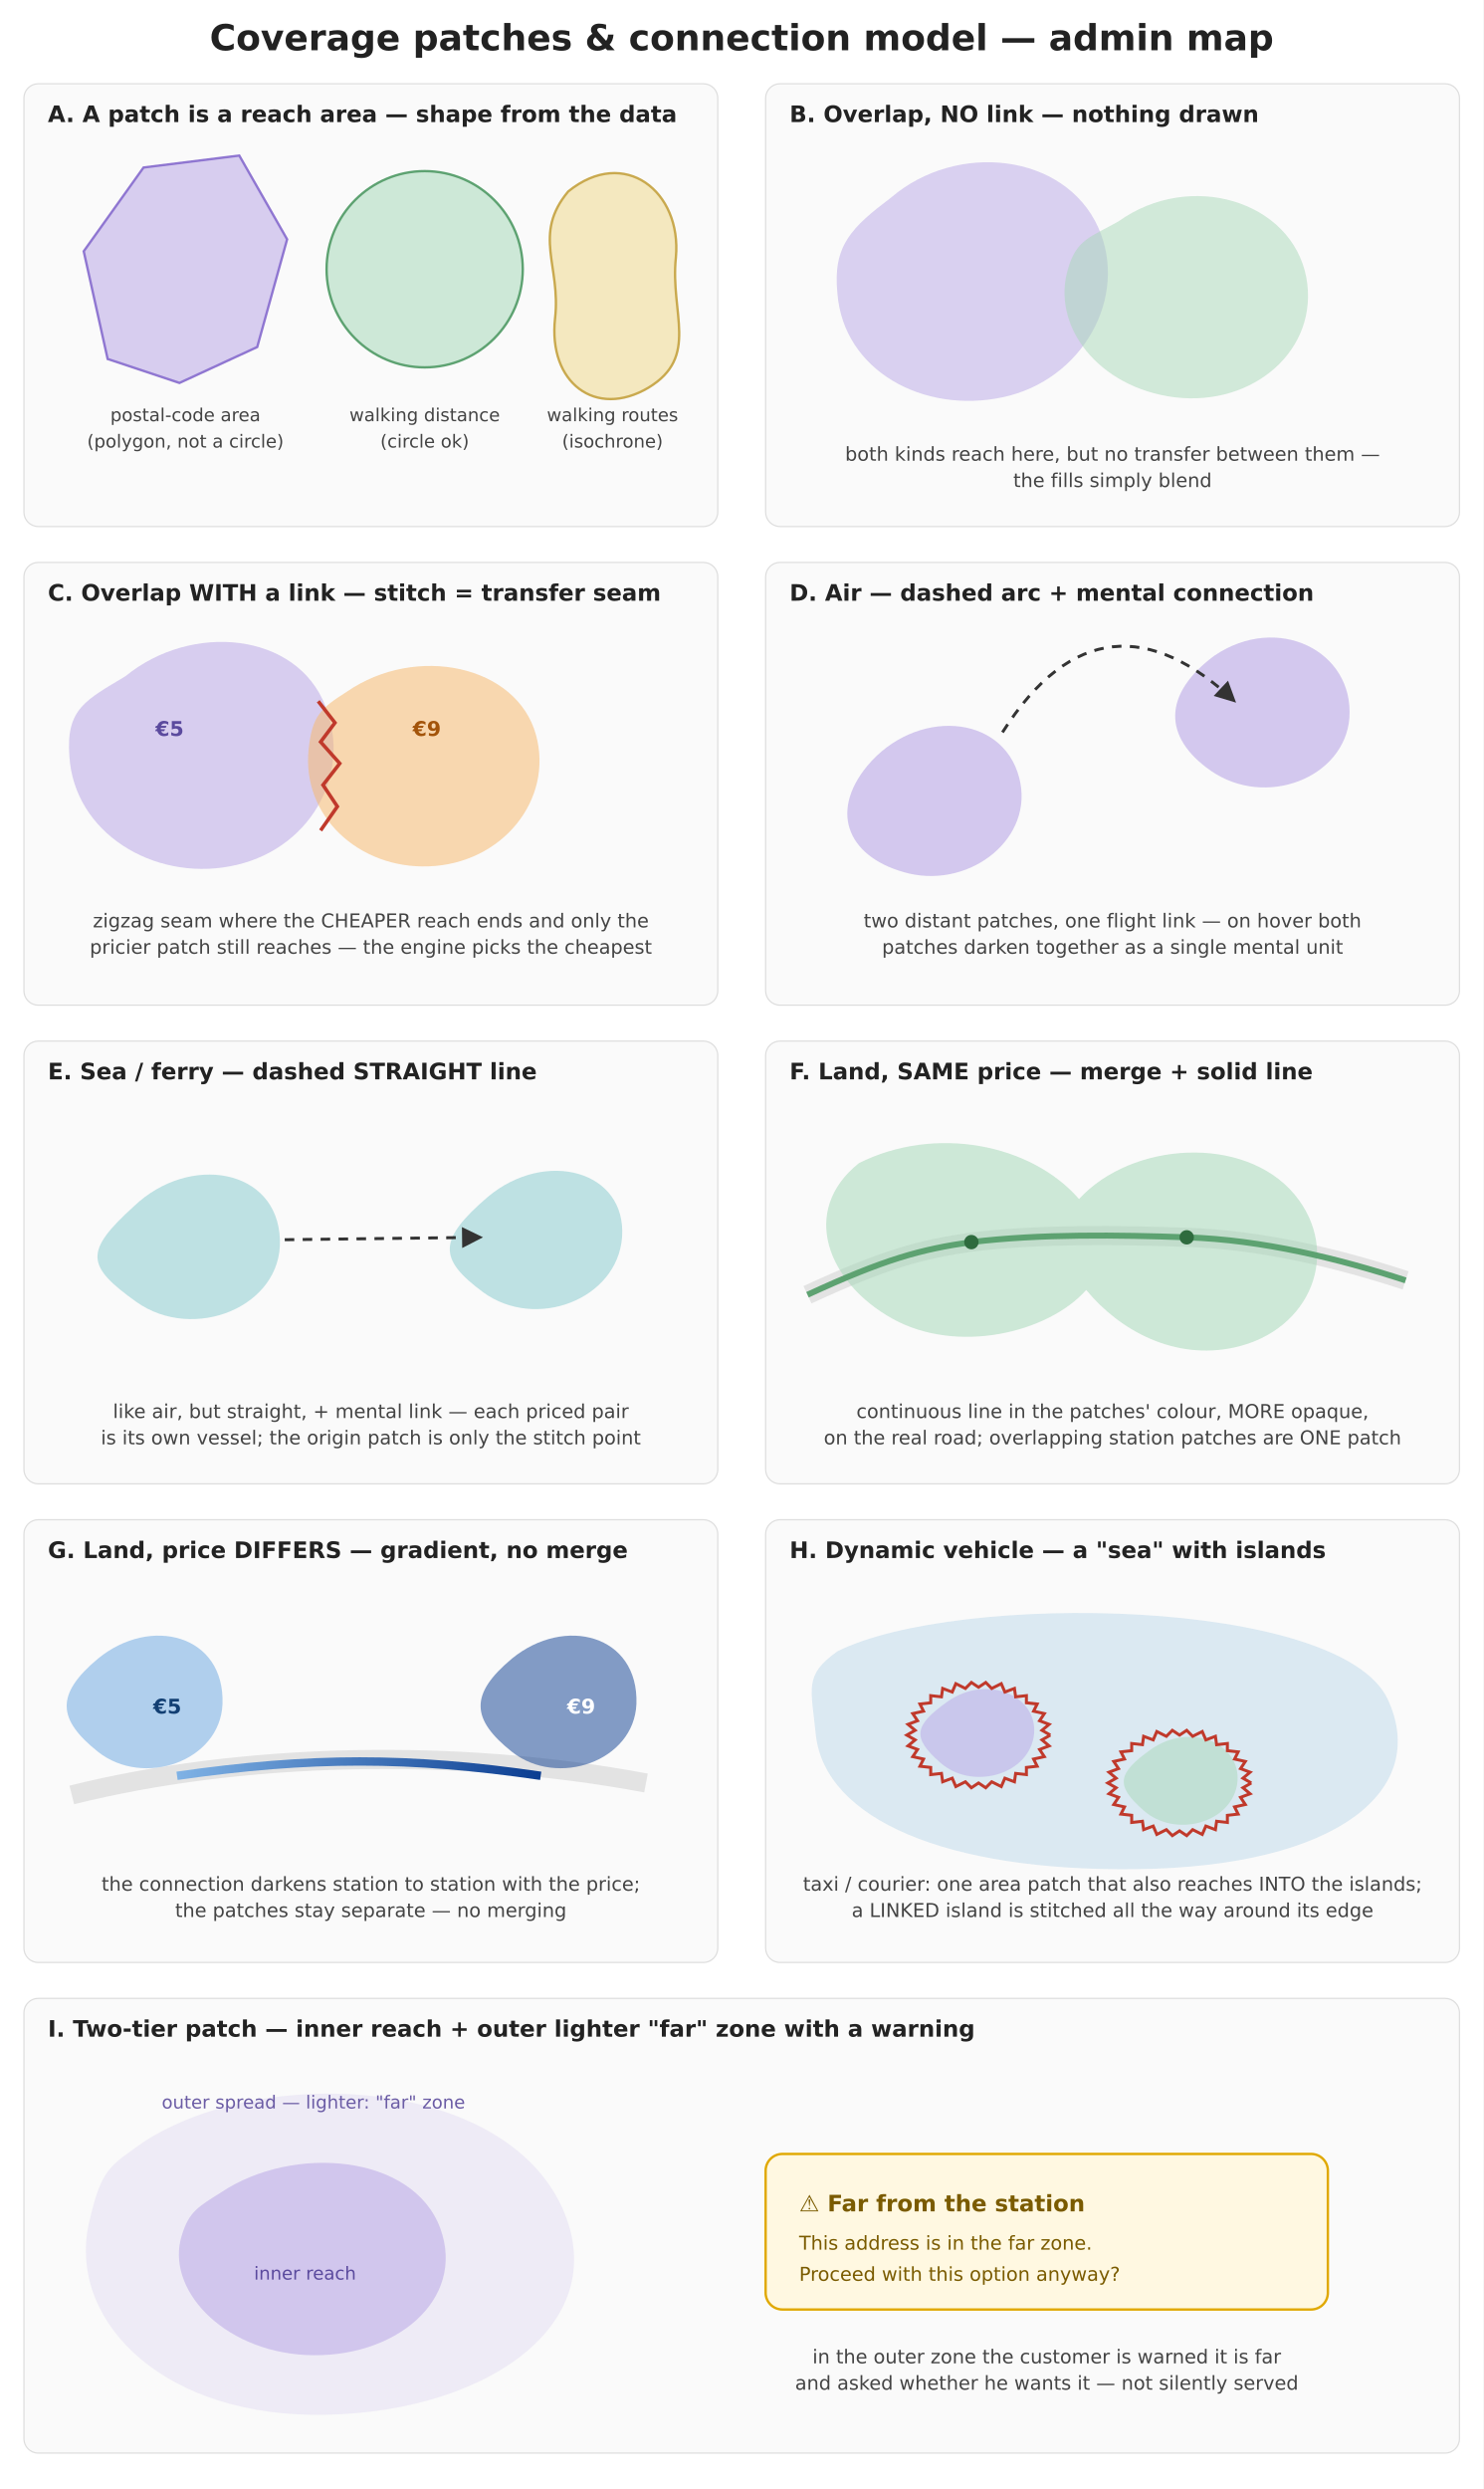
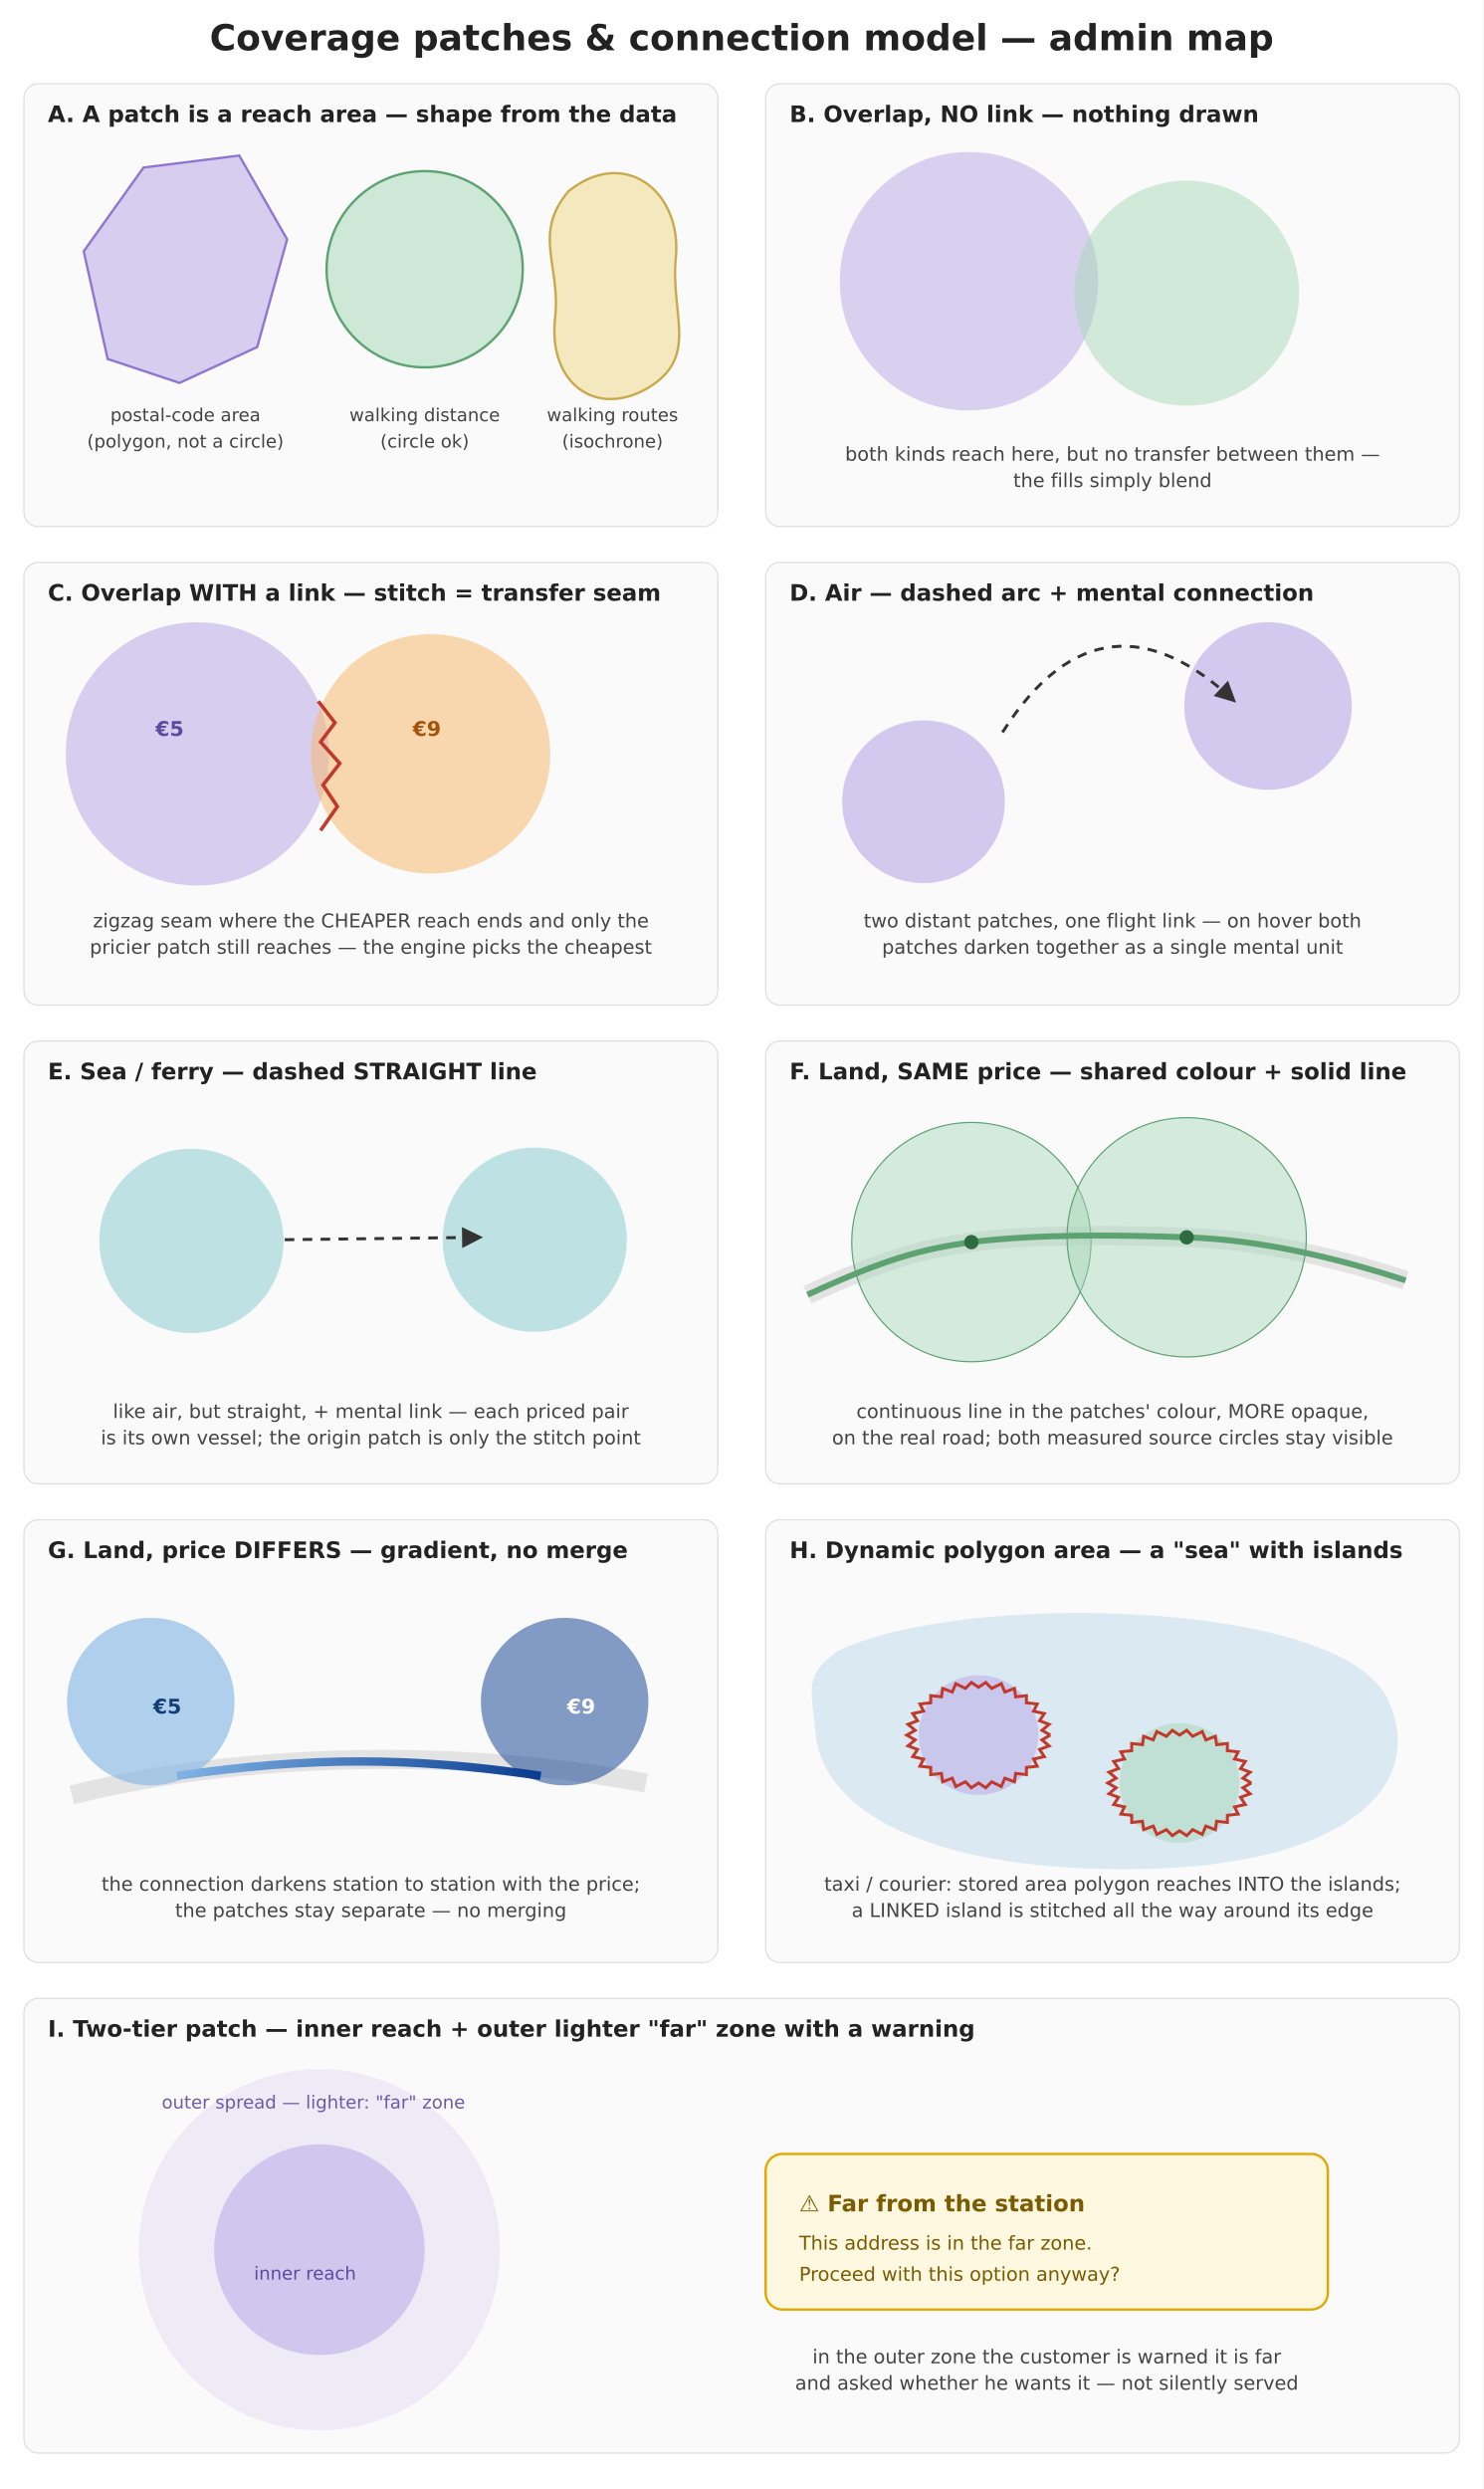
<svg xmlns="http://www.w3.org/2000/svg" width="1240" height="2080" viewBox="0 0 1240 2080" font-family="DejaVu Sans, Arial, sans-serif">
  <defs>
    <marker id="arr" viewBox="0 0 10 10" refX="9" refY="5" markerWidth="7" markerHeight="7" orient="auto-start-reverse">
      <path d="M0,0 L10,5 L0,10 z" fill="#333" />
    </marker>
    <linearGradient id="priceGrad" x1="0" y1="0" x2="1" y2="0">
      <stop offset="0" stop-color="#7fb2e5" />
      <stop offset="1" stop-color="#0b3d91" />
    </linearGradient>
  </defs>
  <rect x="0" y="0" width="1240" height="2080" fill="#ffffff" />
  <text x="620" y="42" font-size="30" font-weight="bold" text-anchor="middle" fill="#222">Coverage patches &amp; connection model — admin map</text>
  <g>
    <rect x="20" y="70" width="580" height="370" rx="12" fill="#fafafa" stroke="#ddd" />
    <text x="40" y="102" font-size="19" font-weight="bold" fill="#222">A. A patch is a reach area — shape from the data</text>
    <polygon points="90,300 70,210 120,140 200,130 240,200 215,290 150,320" fill="#b9a7e6" fill-opacity="0.55" stroke="#8f76d1" stroke-width="2" />
    <text x="155" y="352" font-size="15" text-anchor="middle" fill="#444">postal-code area</text>
    <text x="155" y="374" font-size="15" text-anchor="middle" fill="#444">(polygon, not a circle)</text>
    <circle cx="355" cy="225" r="82" fill="#a8d8b9" fill-opacity="0.55" stroke="#5da271" stroke-width="2" />
    <text x="355" y="352" font-size="15" text-anchor="middle" fill="#444">walking distance</text>
    <text x="355" y="374" font-size="15" text-anchor="middle" fill="#444">(circle ok)</text>
    <path d="M475,160 C522,122 570,160 565,215 C560,262 585,298 542,324 C498,350 458,320 464,266 C469,222 445,196 475,160 Z" fill="#f2dfa0" fill-opacity="0.65" stroke="#c9a94e" stroke-width="2" />
    <text x="512" y="352" font-size="15" text-anchor="middle" fill="#444">walking routes</text>
    <text x="512" y="374" font-size="15" text-anchor="middle" fill="#444">(isochrone)</text>
  </g>
  <g>
    <rect x="640" y="70" width="580" height="370" rx="12" fill="#fafafa" stroke="#ddd" />
    <text x="660" y="102" font-size="19" font-weight="bold" fill="#222">B. Overlap, NO link — nothing drawn</text>
-     <path d="M745,165 C800,118 890,128 918,190 C944,248 905,318 838,332 C772,346 705,310 700,245 C696,205 712,190 745,165 Z" fill="#b9a7e6" fill-opacity="0.5" />
-     <path d="M935,185 C995,142 1080,168 1092,232 C1103,292 1048,340 982,332 C918,324 878,272 893,224 C900,200 912,198 935,185 Z" fill="#a8d8b9" fill-opacity="0.5" />
+     <circle cx="810" cy="235" r="108" fill="#b9a7e6" fill-opacity="0.5" />
+     <circle cx="992" cy="245" r="94" fill="#a8d8b9" fill-opacity="0.5" />
    <text x="930" y="385" font-size="16" text-anchor="middle" fill="#444">both kinds reach here, but no transfer between them —</text>
    <text x="930" y="407" font-size="16" text-anchor="middle" fill="#444">the fills simply blend</text>
  </g>
  <g>
    <rect x="20" y="470" width="580" height="370" rx="12" fill="#fafafa" stroke="#ddd" />
    <text x="40" y="502" font-size="19" font-weight="bold" fill="#222">C. Overlap WITH a link — stitch = transfer seam</text>
-     <path d="M105,565 C160,520 248,528 272,590 C295,648 258,712 192,724 C128,736 62,696 58,632 C55,592 72,585 105,565 Z" fill="#b9a7e6" fill-opacity="0.55" />
-     <path d="M290,578 C348,538 432,556 448,614 C463,668 420,722 358,724 C300,726 252,682 258,626 C261,598 268,592 290,578 Z" fill="#f5b971" fill-opacity="0.55" />
+     <circle cx="165" cy="630" r="110" fill="#b9a7e6" fill-opacity="0.55" />
+     <circle cx="360" cy="630" r="100" fill="#f5b971" fill-opacity="0.55" />
    <polyline points="266,586 280,604 268,620 284,638 270,656 282,674 268,694" fill="none" stroke="#c0392b" stroke-width="3" />
    <text x="130" y="615" font-size="17" font-weight="bold" fill="#5b4a9e">€5</text>
    <text x="345" y="615" font-size="17" font-weight="bold" fill="#a3540a">€9</text>
    <text x="310" y="775" font-size="16" text-anchor="middle" fill="#444">zigzag seam where the CHEAPER reach ends and only the</text>
    <text x="310" y="797" font-size="16" text-anchor="middle" fill="#444">pricier patch still reaches — the engine picks the cheapest</text>
  </g>
  <g>
    <rect x="640" y="470" width="580" height="370" rx="12" fill="#fafafa" stroke="#ddd" />
    <text x="660" y="502" font-size="19" font-weight="bold" fill="#222">D. Air — dashed arc + mental connection</text>
-     <path d="M725,640 C765,592 838,596 852,650 C865,700 812,742 760,730 C710,718 692,680 725,640 Z" fill="#b9a7e6" fill-opacity="0.6" />
-     <path d="M1015,548 C1068,512 1132,544 1128,600 C1124,650 1058,676 1012,644 C972,616 972,580 1015,548 Z" fill="#b9a7e6" fill-opacity="0.6" />
+     <circle cx="772" cy="670" r="68" fill="#b9a7e6" fill-opacity="0.6" />
+     <circle cx="1060" cy="590" r="70" fill="#b9a7e6" fill-opacity="0.6" />
    <path d="M838,612 C895,522 962,520 1032,586" fill="none" stroke="#333" stroke-width="2.5" stroke-dasharray="8 7" marker-end="url(#arr)" />
    <text x="930" y="775" font-size="16" text-anchor="middle" fill="#444">two distant patches, one flight link — on hover both</text>
    <text x="930" y="797" font-size="16" text-anchor="middle" fill="#444">patches darken together as a single mental unit</text>
  </g>
  <g>
    <rect x="20" y="870" width="580" height="370" rx="12" fill="#fafafa" stroke="#ddd" />
    <text x="40" y="902" font-size="19" font-weight="bold" fill="#222">E. Sea / ferry — dashed STRAIGHT line</text>
-     <path d="M112,1008 C158,964 232,976 234,1036 C236,1092 162,1122 114,1088 C72,1058 70,1046 112,1008 Z" fill="#9fd4d8" fill-opacity="0.65" />
-     <path d="M408,1000 C456,960 524,978 520,1034 C516,1086 448,1112 404,1080 C366,1052 366,1036 408,1000 Z" fill="#9fd4d8" fill-opacity="0.65" />
+     <circle cx="160" cy="1037" r="77" fill="#9fd4d8" fill-opacity="0.65" />
+     <circle cx="447" cy="1036" r="77" fill="#9fd4d8" fill-opacity="0.65" />
    <line x1="238" y1="1036" x2="402" y2="1034" stroke="#333" stroke-width="2.5" stroke-dasharray="8 7" marker-end="url(#arr)" />
    <text x="310" y="1185" font-size="16" text-anchor="middle" fill="#444">like air, but straight, + mental link — each priced pair</text>
    <text x="310" y="1207" font-size="16" text-anchor="middle" fill="#444">is its own vessel; the origin patch is only the stitch point</text>
  </g>
  <g>
    <rect x="640" y="870" width="580" height="370" rx="12" fill="#fafafa" stroke="#ddd" />
-     <text x="660" y="902" font-size="19" font-weight="bold" fill="#222">F. Land, SAME price — merge + solid line</text>
+     <text x="660" y="902" font-size="19" font-weight="bold" fill="#222">F. Land, SAME price — shared colour + solid line</text>
    <path d="M675,1082 C740,1052 770,1044 812,1038 C870,1031 935,1032 992,1034 C1055,1036 1120,1052 1175,1070" fill="none" stroke="#e3e3e3" stroke-width="16" />
-     <path d="M718,972 C782,940 862,956 902,1002 C946,954 1040,948 1082,998 C1122,1046 1096,1112 1032,1126 C982,1137 936,1112 908,1078 C876,1114 800,1132 746,1102 C692,1072 668,1012 718,972 Z" fill="#a8d8b9" fill-opacity="0.55" />
+     <circle cx="812" cy="1038" r="100" fill="#a8d8b9" fill-opacity="0.45" stroke="#5da271" stroke-width="1" />
+     <circle cx="992" cy="1034" r="100" fill="#a8d8b9" fill-opacity="0.45" stroke="#5da271" stroke-width="1" />
    <path d="M675,1082 C740,1052 770,1044 812,1038 C870,1031 935,1032 992,1034 C1055,1036 1120,1052 1175,1070" fill="none" stroke="#5da271" stroke-width="5" />
    <circle cx="812" cy="1038" r="6" fill="#2e6b3e" />
    <circle cx="992" cy="1034" r="6" fill="#2e6b3e" />
    <text x="930" y="1185" font-size="16" text-anchor="middle" fill="#444">continuous line in the patches' colour, MORE opaque,</text>
-     <text x="930" y="1207" font-size="16" text-anchor="middle" fill="#444">on the real road; overlapping station patches are ONE patch</text>
+     <text x="930" y="1207" font-size="16" text-anchor="middle" fill="#444">on the real road; both measured source circles stay visible</text>
  </g>
  <g>
    <rect x="20" y="1270" width="580" height="370" rx="12" fill="#fafafa" stroke="#ddd" />
    <text x="40" y="1302" font-size="19" font-weight="bold" fill="#222">G. Land, price DIFFERS — gradient, no merge</text>
    <path d="M60,1500 C200,1465 380,1460 540,1490" fill="none" stroke="#e3e3e3" stroke-width="16" />
    <path d="M148,1484 C260,1468 342,1468 452,1484" fill="none" stroke="url(#priceGrad)" stroke-width="7" />
-     <path d="M82,1386 C126,1350 188,1366 186,1424 C184,1472 120,1494 82,1464 C48,1437 46,1416 82,1386 Z" fill="#7fb2e5" fill-opacity="0.6" />
-     <path d="M428,1386 C472,1350 534,1366 532,1424 C530,1472 466,1494 428,1464 C394,1437 392,1416 428,1386 Z" fill="#0b3d91" fill-opacity="0.5" />
+     <circle cx="126" cy="1422" r="70" fill="#7fb2e5" fill-opacity="0.6" />
+     <circle cx="472" cy="1422" r="70" fill="#0b3d91" fill-opacity="0.5" />
    <text x="128" y="1432" font-size="17" font-weight="bold" fill="#123f73">€5</text>
    <text x="474" y="1432" font-size="17" font-weight="bold" fill="#ffffff">€9</text>
    <text x="310" y="1580" font-size="16" text-anchor="middle" fill="#444">the connection darkens station to station with the price;</text>
    <text x="310" y="1602" font-size="16" text-anchor="middle" fill="#444">the patches stay separate — no merging</text>
  </g>
  <g>
    <rect x="640" y="1270" width="580" height="370" rx="12" fill="#fafafa" stroke="#ddd" />
-     <text x="660" y="1302" font-size="19" font-weight="bold" fill="#222">H. Dynamic vehicle — a "sea" with islands</text>
+     <text x="660" y="1302" font-size="19" font-weight="bold" fill="#222">H. Dynamic polygon area — a "sea" with islands</text>
    <path d="M700,1380 C800,1330 1120,1335 1160,1420 C1195,1495 1120,1560 950,1562 C790,1564 690,1520 682,1450 C678,1410 672,1400 700,1380 Z" fill="#bcd9ea" fill-opacity="0.5" />
-     <path d="M792,1422 C826,1398 870,1418 864,1452 C858,1484 812,1496 786,1473 C762,1452 764,1442 792,1422 Z" fill="#b9a7e6" fill-opacity="0.5" />
-     <path d="M962,1462 C996,1438 1040,1458 1034,1492 C1028,1524 982,1536 956,1513 C932,1492 934,1482 962,1462 Z" fill="#a8d8b9" fill-opacity="0.5" />
+     <circle cx="818" cy="1450" r="50" fill="#b9a7e6" fill-opacity="0.5" />
+     <circle cx="986" cy="1490" r="50" fill="#a8d8b9" fill-opacity="0.5" />
    <polyline points="878,1450 871,1454 877,1459 869,1462 873,1468 864,1470 867,1476 858,1477 858,1483 849,1482 848,1489 840,1486 837,1493 829,1489 824,1494 818,1490 812,1494 807,1489 799,1493 796,1486 788,1489 787,1482 778,1483 778,1477 769,1476 772,1470 763,1468 767,1462 759,1459 765,1454 758,1450 765,1446 759,1441 767,1438 763,1432 772,1430 769,1424 778,1423 778,1417 787,1418 788,1411 796,1414 799,1407 807,1411 812,1406 818,1410 824,1406 829,1411 837,1407 840,1414 848,1411 849,1418 858,1417 858,1423 867,1424 864,1430 873,1432 869,1438 877,1441 871,1446 878,1450" fill="none" stroke="#c0392b" stroke-width="2.5" />
    <polyline points="1046,1490 1039,1494 1045,1499 1037,1502 1041,1508 1032,1510 1035,1516 1026,1517 1026,1523 1017,1522 1016,1529 1008,1526 1005,1533 997,1529 992,1534 986,1530 980,1534 975,1529 967,1533 964,1526 956,1529 955,1522 946,1523 946,1517 937,1516 940,1510 931,1508 935,1502 927,1499 933,1494 926,1490 933,1486 927,1481 935,1478 931,1472 940,1470 937,1464 946,1463 946,1457 955,1458 956,1451 964,1454 967,1447 975,1451 980,1446 986,1450 992,1446 997,1451 1005,1447 1008,1454 1016,1451 1017,1458 1026,1457 1026,1463 1035,1464 1032,1470 1041,1472 1037,1478 1045,1481 1039,1486 1046,1490" fill="none" stroke="#c0392b" stroke-width="2.5" />
-     <text x="930" y="1580" font-size="16" text-anchor="middle" fill="#444">taxi / courier: one area patch that also reaches INTO the islands;</text>
+     <text x="930" y="1580" font-size="16" text-anchor="middle" fill="#444">taxi / courier: stored area polygon reaches INTO the islands;</text>
    <text x="930" y="1602" font-size="16" text-anchor="middle" fill="#444">a LINKED island is stitched all the way around its edge</text>
  </g>
  <g>
    <rect x="20" y="1670" width="1200" height="380" rx="12" fill="#fafafa" stroke="#ddd" />
    <text x="40" y="1702" font-size="19" font-weight="bold" fill="#222">I. Two-tier patch — inner reach + outer lighter "far" zone with a warning</text>
-     <path d="M120,1790 C220,1725 420,1735 470,1845 C515,1945 400,2020 260,2018 C130,2016 55,1935 75,1855 C85,1812 92,1810 120,1790 Z" fill="#b9a7e6" fill-opacity="0.18" />
-     <path d="M185,1832 C245,1792 345,1800 368,1862 C390,1922 330,1972 255,1968 C185,1964 138,1912 152,1868 C158,1848 166,1844 185,1832 Z" fill="#b9a7e6" fill-opacity="0.55" />
+     <circle cx="267" cy="1880" r="151" fill="#b9a7e6" fill-opacity="0.18" />
+     <circle cx="267" cy="1880" r="88" fill="#b9a7e6" fill-opacity="0.55" />
    <text x="262" y="1762" font-size="15" text-anchor="middle" fill="#6b5ca5">outer spread — lighter: "far" zone</text>
    <text x="255" y="1905" font-size="15" text-anchor="middle" fill="#5b4a9e">inner reach</text>
    <g>
      <rect x="640" y="1800" width="470" height="130" rx="14" fill="#fff8e1" stroke="#e0a800" stroke-width="2" />
      <text x="668" y="1848" font-size="19" font-weight="bold" fill="#7a5b00">⚠ Far from the station</text>
      <text x="668" y="1880" font-size="16" fill="#7a5b00">This address is in the far zone.</text>
      <text x="668" y="1906" font-size="16" fill="#7a5b00">Proceed with this option anyway?</text>
    </g>
    <text x="875" y="1975" font-size="16" text-anchor="middle" fill="#444">in the outer zone the customer is warned it is far</text>
    <text x="875" y="1997" font-size="16" text-anchor="middle" fill="#444">and asked whether he wants it — not silently served</text>
  </g>
</svg>
